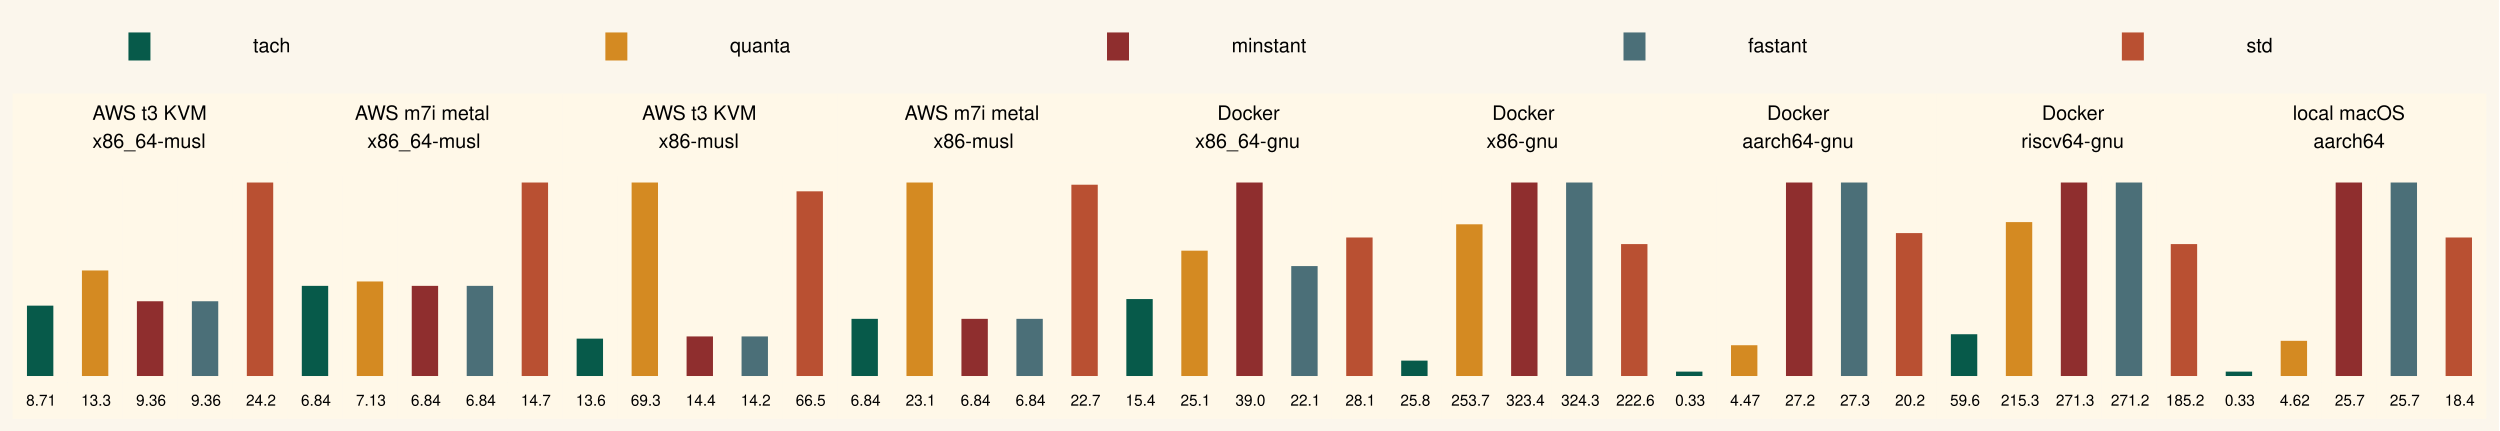
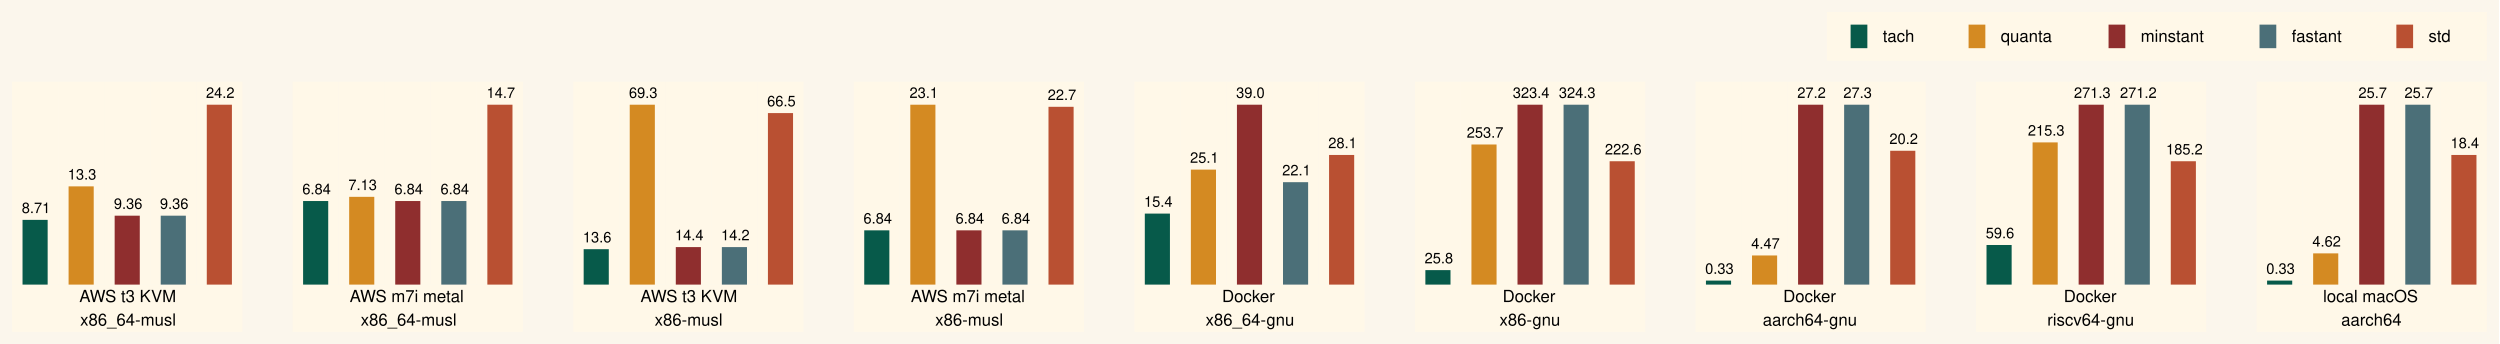
- <svg xmlns="http://www.w3.org/2000/svg" width="1137pt" height="196pt" viewBox="0.00 0.00 1137.00 196.00">
-   <g id="graph0" class="graph" transform="scale(1 1) rotate(0) translate(5.76 190.51)">
-     <polygon fill="#fbf6ec" stroke="none" points="-5.76,5.76 -5.76,-190.51 1130.76,-190.51 1130.76,5.76 -5.76,5.76" />
+ <svg xmlns="http://www.w3.org/2000/svg" width="1194pt" height="164pt" viewBox="0.00 0.00 1194.00 164.00">
+   <g id="graph0" class="graph" transform="scale(1 1) rotate(0) translate(5.76 158.51)">
+     <polygon fill="#fbf6ec" stroke="none" points="-5.76,5.76 -5.76,-158.51 1187.76,-158.51 1187.76,5.76 -5.76,5.76" />
    <g id="node1" class="node">
-       <polygon fill="#075a4a" stroke="none" points="52.66,-163 52.66,-175.75 62.66,-175.75 62.66,-163 52.66,-163" />
-       <text xml:space="preserve" text-anchor="start" x="109.32" y="-166.75" font-family="Avenir Next, Helvetica, Arial, sans-serif" font-size="9.00">tach</text>
-       <polygon fill="#d48a22" stroke="none" points="269.56,-163 269.56,-175.75 279.56,-175.75 279.56,-163 269.56,-163" />
-       <text xml:space="preserve" text-anchor="start" x="326.22" y="-166.75" font-family="Avenir Next, Helvetica, Arial, sans-serif" font-size="9.00">quanta</text>
-       <polygon fill="#8f2e2e" stroke="none" points="497.71,-163 497.71,-175.75 507.71,-175.75 507.71,-163 497.71,-163" />
-       <text xml:space="preserve" text-anchor="start" x="554.38" y="-166.75" font-family="Avenir Next, Helvetica, Arial, sans-serif" font-size="9.00">minstant</text>
-       <polygon fill="#4b6f78" stroke="none" points="732.61,-163 732.61,-175.75 742.61,-175.75 742.61,-163 732.61,-163" />
-       <text xml:space="preserve" text-anchor="start" x="789.27" y="-166.75" font-family="Avenir Next, Helvetica, Arial, sans-serif" font-size="9.00">fastant</text>
-       <polygon fill="#b95032" stroke="none" points="959.26,-163 959.26,-175.75 969.26,-175.75 969.26,-163 959.26,-163" />
-       <text xml:space="preserve" text-anchor="start" x="1015.92" y="-166.75" font-family="Avenir Next, Helvetica, Arial, sans-serif" font-size="9.00">std</text>
-       <polygon fill="#fff8e8" stroke="none" points="0,-116.5 0,-148 125,-148 125,-116.5 0,-116.5" />
-       <text xml:space="preserve" text-anchor="start" x="36.25" y="-136" font-family="Avenir Next, Helvetica, Arial, sans-serif" font-size="9.00">AWS t3 KVM</text>
-       <text xml:space="preserve" text-anchor="start" x="36.25" y="-123.25" font-family="Avenir Next, Helvetica, Arial, sans-serif" font-size="9.00">x86_64-musl</text>
-       <polygon fill="#fff8e8" stroke="none" points="0,-110.5 0,-116.5 125,-116.5 125,-110.5 0,-110.5" />
-       <polygon fill="#fff8e8" stroke="none" points="0,-16.5 0,-110.5 25,-110.5 25,-16.5 0,-16.5" />
-       <polygon fill="#075a4a" stroke="none" points="6.5,-19.5 6.5,-51.5 18.5,-51.5 18.5,-19.5 6.5,-19.5" />
-       <polygon fill="#fff8e8" stroke="none" points="25,-16.5 25,-110.5 50,-110.5 50,-16.5 25,-16.5" />
-       <polygon fill="#d48a22" stroke="none" points="31.5,-19.5 31.5,-67.5 43.5,-67.5 43.5,-19.5 31.5,-19.5" />
-       <polygon fill="#fff8e8" stroke="none" points="50,-16.5 50,-110.5 75,-110.5 75,-16.5 50,-16.5" />
-       <polygon fill="#8f2e2e" stroke="none" points="56.5,-19.5 56.5,-53.5 68.5,-53.5 68.5,-19.5 56.5,-19.5" />
-       <polygon fill="#fff8e8" stroke="none" points="75,-16.5 75,-110.5 100,-110.5 100,-16.5 75,-16.5" />
-       <polygon fill="#4b6f78" stroke="none" points="81.5,-19.5 81.5,-53.5 93.5,-53.5 93.5,-19.5 81.5,-19.5" />
-       <polygon fill="#fff8e8" stroke="none" points="100,-16.5 100,-110.5 125,-110.5 125,-16.5 100,-16.5" />
-       <polygon fill="#b95032" stroke="none" points="106.5,-19.5 106.5,-107.5 118.5,-107.5 118.5,-19.5 106.5,-19.5" />
-       <polygon fill="#fff8e8" stroke="none" points="0,0 0,-16.5 25,-16.5 25,0 0,0" />
-       <text xml:space="preserve" text-anchor="start" x="6.12" y="-6" font-family="Avenir Next, Helvetica, Arial, sans-serif" font-size="7.00">8.71</text>
-       <polygon fill="#fff8e8" stroke="none" points="25,0 25,-16.5 50,-16.5 50,0 25,0" />
-       <text xml:space="preserve" text-anchor="start" x="31.12" y="-6" font-family="Avenir Next, Helvetica, Arial, sans-serif" font-size="7.00">13.3</text>
-       <polygon fill="#fff8e8" stroke="none" points="50,0 50,-16.5 75,-16.5 75,0 50,0" />
-       <text xml:space="preserve" text-anchor="start" x="56.12" y="-6" font-family="Avenir Next, Helvetica, Arial, sans-serif" font-size="7.00">9.36</text>
-       <polygon fill="#fff8e8" stroke="none" points="75,0 75,-16.5 100,-16.5 100,0 75,0" />
-       <text xml:space="preserve" text-anchor="start" x="81.12" y="-6" font-family="Avenir Next, Helvetica, Arial, sans-serif" font-size="7.00">9.36</text>
-       <polygon fill="#fff8e8" stroke="none" points="100,0 100,-16.5 125,-16.5 125,0 100,0" />
-       <text xml:space="preserve" text-anchor="start" x="106.12" y="-6" font-family="Avenir Next, Helvetica, Arial, sans-serif" font-size="7.00">24.2</text>
-       <polygon fill="#fff8e8" stroke="none" points="125,-116.5 125,-148 250,-148 250,-116.5 125,-116.5" />
-       <text xml:space="preserve" text-anchor="start" x="155.62" y="-136" font-family="Avenir Next, Helvetica, Arial, sans-serif" font-size="9.00">AWS m7i metal</text>
-       <text xml:space="preserve" text-anchor="start" x="161.25" y="-123.25" font-family="Avenir Next, Helvetica, Arial, sans-serif" font-size="9.00">x86_64-musl</text>
-       <polygon fill="#fff8e8" stroke="none" points="125,-110.5 125,-116.5 250,-116.5 250,-110.5 125,-110.5" />
-       <polygon fill="#fff8e8" stroke="none" points="125,-16.5 125,-110.5 150,-110.5 150,-16.5 125,-16.5" />
-       <polygon fill="#075a4a" stroke="none" points="131.5,-19.5 131.5,-60.5 143.5,-60.5 143.5,-19.5 131.5,-19.5" />
-       <polygon fill="#fff8e8" stroke="none" points="150,-16.5 150,-110.5 175,-110.5 175,-16.5 150,-16.5" />
-       <polygon fill="#d48a22" stroke="none" points="156.5,-19.5 156.5,-62.5 168.5,-62.5 168.5,-19.5 156.5,-19.5" />
-       <polygon fill="#fff8e8" stroke="none" points="175,-16.5 175,-110.5 200,-110.5 200,-16.5 175,-16.5" />
-       <polygon fill="#8f2e2e" stroke="none" points="181.5,-19.5 181.5,-60.5 193.5,-60.5 193.5,-19.5 181.5,-19.5" />
-       <polygon fill="#fff8e8" stroke="none" points="200,-16.5 200,-110.5 225,-110.5 225,-16.5 200,-16.5" />
-       <polygon fill="#4b6f78" stroke="none" points="206.5,-19.5 206.5,-60.5 218.5,-60.5 218.5,-19.5 206.5,-19.5" />
-       <polygon fill="#fff8e8" stroke="none" points="225,-16.5 225,-110.5 250,-110.5 250,-16.5 225,-16.5" />
-       <polygon fill="#b95032" stroke="none" points="231.5,-19.5 231.5,-107.5 243.5,-107.5 243.5,-19.5 231.5,-19.5" />
-       <polygon fill="#fff8e8" stroke="none" points="125,0 125,-16.5 150,-16.5 150,0 125,0" />
-       <text xml:space="preserve" text-anchor="start" x="131.12" y="-6" font-family="Avenir Next, Helvetica, Arial, sans-serif" font-size="7.00">6.84</text>
-       <polygon fill="#fff8e8" stroke="none" points="150,0 150,-16.5 175,-16.5 175,0 150,0" />
-       <text xml:space="preserve" text-anchor="start" x="156.12" y="-6" font-family="Avenir Next, Helvetica, Arial, sans-serif" font-size="7.00">7.13</text>
-       <polygon fill="#fff8e8" stroke="none" points="175,0 175,-16.5 200,-16.5 200,0 175,0" />
-       <text xml:space="preserve" text-anchor="start" x="181.12" y="-6" font-family="Avenir Next, Helvetica, Arial, sans-serif" font-size="7.00">6.84</text>
-       <polygon fill="#fff8e8" stroke="none" points="200,0 200,-16.5 225,-16.5 225,0 200,0" />
-       <text xml:space="preserve" text-anchor="start" x="206.12" y="-6" font-family="Avenir Next, Helvetica, Arial, sans-serif" font-size="7.00">6.84</text>
-       <polygon fill="#fff8e8" stroke="none" points="225,0 225,-16.5 250,-16.5 250,0 225,0" />
-       <text xml:space="preserve" text-anchor="start" x="231.12" y="-6" font-family="Avenir Next, Helvetica, Arial, sans-serif" font-size="7.00">14.7</text>
-       <polygon fill="#fff8e8" stroke="none" points="250,-116.5 250,-148 375,-148 375,-116.5 250,-116.5" />
-       <text xml:space="preserve" text-anchor="start" x="286.25" y="-136" font-family="Avenir Next, Helvetica, Arial, sans-serif" font-size="9.00">AWS t3 KVM</text>
-       <text xml:space="preserve" text-anchor="start" x="293.75" y="-123.25" font-family="Avenir Next, Helvetica, Arial, sans-serif" font-size="9.00">x86-musl</text>
-       <polygon fill="#fff8e8" stroke="none" points="250,-110.5 250,-116.5 375,-116.5 375,-110.5 250,-110.5" />
-       <polygon fill="#fff8e8" stroke="none" points="250,-16.5 250,-110.5 275,-110.5 275,-16.5 250,-16.5" />
-       <polygon fill="#075a4a" stroke="none" points="256.5,-19.5 256.5,-36.5 268.5,-36.5 268.5,-19.5 256.5,-19.5" />
-       <polygon fill="#fff8e8" stroke="none" points="275,-16.5 275,-110.5 300,-110.5 300,-16.5 275,-16.5" />
-       <polygon fill="#d48a22" stroke="none" points="281.5,-19.5 281.5,-107.5 293.5,-107.5 293.5,-19.5 281.5,-19.5" />
-       <polygon fill="#fff8e8" stroke="none" points="300,-16.5 300,-110.5 325,-110.5 325,-16.5 300,-16.5" />
-       <polygon fill="#8f2e2e" stroke="none" points="306.5,-19.5 306.5,-37.5 318.5,-37.5 318.5,-19.5 306.5,-19.5" />
-       <polygon fill="#fff8e8" stroke="none" points="325,-16.5 325,-110.5 350,-110.5 350,-16.5 325,-16.5" />
-       <polygon fill="#4b6f78" stroke="none" points="331.5,-19.5 331.5,-37.5 343.5,-37.5 343.5,-19.5 331.5,-19.5" />
-       <polygon fill="#fff8e8" stroke="none" points="350,-16.5 350,-110.5 375,-110.5 375,-16.5 350,-16.5" />
-       <polygon fill="#b95032" stroke="none" points="356.5,-19.5 356.5,-103.5 368.5,-103.5 368.5,-19.5 356.5,-19.5" />
-       <polygon fill="#fff8e8" stroke="none" points="250,0 250,-16.5 275,-16.5 275,0 250,0" />
-       <text xml:space="preserve" text-anchor="start" x="256.12" y="-6" font-family="Avenir Next, Helvetica, Arial, sans-serif" font-size="7.00">13.6</text>
-       <polygon fill="#fff8e8" stroke="none" points="275,0 275,-16.5 300,-16.5 300,0 275,0" />
-       <text xml:space="preserve" text-anchor="start" x="281.12" y="-6" font-family="Avenir Next, Helvetica, Arial, sans-serif" font-size="7.00">69.3</text>
-       <polygon fill="#fff8e8" stroke="none" points="300,0 300,-16.5 325,-16.5 325,0 300,0" />
-       <text xml:space="preserve" text-anchor="start" x="306.12" y="-6" font-family="Avenir Next, Helvetica, Arial, sans-serif" font-size="7.00">14.4</text>
-       <polygon fill="#fff8e8" stroke="none" points="325,0 325,-16.5 350,-16.5 350,0 325,0" />
-       <text xml:space="preserve" text-anchor="start" x="331.12" y="-6" font-family="Avenir Next, Helvetica, Arial, sans-serif" font-size="7.00">14.2</text>
-       <polygon fill="#fff8e8" stroke="none" points="350,0 350,-16.5 375,-16.5 375,0 350,0" />
-       <text xml:space="preserve" text-anchor="start" x="356.12" y="-6" font-family="Avenir Next, Helvetica, Arial, sans-serif" font-size="7.00">66.5</text>
-       <polygon fill="#fff8e8" stroke="none" points="375,-116.5 375,-148 500,-148 500,-116.5 375,-116.5" />
-       <text xml:space="preserve" text-anchor="start" x="405.62" y="-136" font-family="Avenir Next, Helvetica, Arial, sans-serif" font-size="9.00">AWS m7i metal</text>
-       <text xml:space="preserve" text-anchor="start" x="418.75" y="-123.25" font-family="Avenir Next, Helvetica, Arial, sans-serif" font-size="9.00">x86-musl</text>
-       <polygon fill="#fff8e8" stroke="none" points="375,-110.5 375,-116.5 500,-116.5 500,-110.5 375,-110.5" />
-       <polygon fill="#fff8e8" stroke="none" points="375,-16.5 375,-110.5 400,-110.5 400,-16.5 375,-16.5" />
-       <polygon fill="#075a4a" stroke="none" points="381.5,-19.5 381.5,-45.5 393.5,-45.5 393.5,-19.5 381.5,-19.5" />
-       <polygon fill="#fff8e8" stroke="none" points="400,-16.5 400,-110.5 425,-110.5 425,-16.5 400,-16.5" />
-       <polygon fill="#d48a22" stroke="none" points="406.5,-19.5 406.5,-107.5 418.5,-107.5 418.5,-19.5 406.5,-19.5" />
-       <polygon fill="#fff8e8" stroke="none" points="425,-16.5 425,-110.5 450,-110.5 450,-16.5 425,-16.5" />
-       <polygon fill="#8f2e2e" stroke="none" points="431.5,-19.5 431.5,-45.5 443.5,-45.5 443.5,-19.5 431.5,-19.5" />
-       <polygon fill="#fff8e8" stroke="none" points="450,-16.5 450,-110.5 475,-110.5 475,-16.5 450,-16.5" />
-       <polygon fill="#4b6f78" stroke="none" points="456.5,-19.5 456.5,-45.5 468.5,-45.5 468.5,-19.5 456.5,-19.5" />
-       <polygon fill="#fff8e8" stroke="none" points="475,-16.5 475,-110.5 500,-110.5 500,-16.5 475,-16.5" />
-       <polygon fill="#b95032" stroke="none" points="481.5,-19.5 481.5,-106.5 493.5,-106.5 493.5,-19.5 481.5,-19.5" />
-       <polygon fill="#fff8e8" stroke="none" points="375,0 375,-16.5 400,-16.5 400,0 375,0" />
-       <text xml:space="preserve" text-anchor="start" x="381.12" y="-6" font-family="Avenir Next, Helvetica, Arial, sans-serif" font-size="7.00">6.84</text>
-       <polygon fill="#fff8e8" stroke="none" points="400,0 400,-16.5 425,-16.5 425,0 400,0" />
-       <text xml:space="preserve" text-anchor="start" x="406.12" y="-6" font-family="Avenir Next, Helvetica, Arial, sans-serif" font-size="7.00">23.1</text>
-       <polygon fill="#fff8e8" stroke="none" points="425,0 425,-16.5 450,-16.5 450,0 425,0" />
-       <text xml:space="preserve" text-anchor="start" x="431.12" y="-6" font-family="Avenir Next, Helvetica, Arial, sans-serif" font-size="7.00">6.84</text>
-       <polygon fill="#fff8e8" stroke="none" points="450,0 450,-16.5 475,-16.5 475,0 450,0" />
-       <text xml:space="preserve" text-anchor="start" x="456.12" y="-6" font-family="Avenir Next, Helvetica, Arial, sans-serif" font-size="7.00">6.84</text>
-       <polygon fill="#fff8e8" stroke="none" points="475,0 475,-16.5 500,-16.5 500,0 475,0" />
-       <text xml:space="preserve" text-anchor="start" x="481.12" y="-6" font-family="Avenir Next, Helvetica, Arial, sans-serif" font-size="7.00">22.7</text>
-       <polygon fill="#fff8e8" stroke="none" points="500,-116.5 500,-148 625,-148 625,-116.5 500,-116.5" />
-       <text xml:space="preserve" text-anchor="start" x="547.88" y="-136" font-family="Avenir Next, Helvetica, Arial, sans-serif" font-size="9.00">Docker</text>
-       <text xml:space="preserve" text-anchor="start" x="537.75" y="-123.25" font-family="Avenir Next, Helvetica, Arial, sans-serif" font-size="9.00">x86_64-gnu</text>
-       <polygon fill="#fff8e8" stroke="none" points="500,-110.5 500,-116.5 625,-116.5 625,-110.5 500,-110.5" />
-       <polygon fill="#fff8e8" stroke="none" points="500,-16.5 500,-110.5 525,-110.5 525,-16.5 500,-16.5" />
-       <polygon fill="#075a4a" stroke="none" points="506.5,-19.5 506.5,-54.5 518.5,-54.5 518.5,-19.5 506.5,-19.5" />
-       <polygon fill="#fff8e8" stroke="none" points="525,-16.5 525,-110.5 550,-110.5 550,-16.5 525,-16.5" />
-       <polygon fill="#d48a22" stroke="none" points="531.5,-19.5 531.5,-76.5 543.5,-76.5 543.5,-19.5 531.5,-19.5" />
-       <polygon fill="#fff8e8" stroke="none" points="550,-16.5 550,-110.5 575,-110.5 575,-16.5 550,-16.5" />
-       <polygon fill="#8f2e2e" stroke="none" points="556.5,-19.5 556.5,-107.5 568.5,-107.5 568.5,-19.5 556.5,-19.5" />
-       <polygon fill="#fff8e8" stroke="none" points="575,-16.5 575,-110.5 600,-110.5 600,-16.5 575,-16.5" />
-       <polygon fill="#4b6f78" stroke="none" points="581.5,-19.5 581.5,-69.5 593.5,-69.5 593.5,-19.5 581.5,-19.5" />
-       <polygon fill="#fff8e8" stroke="none" points="600,-16.5 600,-110.5 625,-110.5 625,-16.5 600,-16.5" />
-       <polygon fill="#b95032" stroke="none" points="606.5,-19.5 606.5,-82.5 618.5,-82.5 618.5,-19.5 606.5,-19.5" />
-       <polygon fill="#fff8e8" stroke="none" points="500,0 500,-16.5 525,-16.5 525,0 500,0" />
-       <text xml:space="preserve" text-anchor="start" x="506.12" y="-6" font-family="Avenir Next, Helvetica, Arial, sans-serif" font-size="7.00">15.4</text>
-       <polygon fill="#fff8e8" stroke="none" points="525,0 525,-16.5 550,-16.5 550,0 525,0" />
-       <text xml:space="preserve" text-anchor="start" x="531.12" y="-6" font-family="Avenir Next, Helvetica, Arial, sans-serif" font-size="7.00">25.1</text>
-       <polygon fill="#fff8e8" stroke="none" points="550,0 550,-16.5 575,-16.5 575,0 550,0" />
-       <text xml:space="preserve" text-anchor="start" x="556.12" y="-6" font-family="Avenir Next, Helvetica, Arial, sans-serif" font-size="7.00">39.0</text>
-       <polygon fill="#fff8e8" stroke="none" points="575,0 575,-16.5 600,-16.5 600,0 575,0" />
-       <text xml:space="preserve" text-anchor="start" x="581.12" y="-6" font-family="Avenir Next, Helvetica, Arial, sans-serif" font-size="7.00">22.1</text>
-       <polygon fill="#fff8e8" stroke="none" points="600,0 600,-16.5 625,-16.5 625,0 600,0" />
-       <text xml:space="preserve" text-anchor="start" x="606.12" y="-6" font-family="Avenir Next, Helvetica, Arial, sans-serif" font-size="7.00">28.1</text>
-       <polygon fill="#fff8e8" stroke="none" points="625,-116.5 625,-148 750,-148 750,-116.5 625,-116.5" />
-       <text xml:space="preserve" text-anchor="start" x="672.88" y="-136" font-family="Avenir Next, Helvetica, Arial, sans-serif" font-size="9.00">Docker</text>
-       <text xml:space="preserve" text-anchor="start" x="670.25" y="-123.25" font-family="Avenir Next, Helvetica, Arial, sans-serif" font-size="9.00">x86-gnu</text>
-       <polygon fill="#fff8e8" stroke="none" points="625,-110.5 625,-116.5 750,-116.5 750,-110.5 625,-110.5" />
-       <polygon fill="#fff8e8" stroke="none" points="625,-16.5 625,-110.5 650,-110.5 650,-16.5 625,-16.5" />
-       <polygon fill="#075a4a" stroke="none" points="631.5,-19.5 631.5,-26.5 643.5,-26.5 643.5,-19.5 631.5,-19.5" />
-       <polygon fill="#fff8e8" stroke="none" points="650,-16.5 650,-110.5 675,-110.5 675,-16.5 650,-16.5" />
-       <polygon fill="#d48a22" stroke="none" points="656.5,-19.5 656.5,-88.5 668.5,-88.5 668.5,-19.5 656.5,-19.5" />
-       <polygon fill="#fff8e8" stroke="none" points="675,-16.5 675,-110.5 700,-110.5 700,-16.5 675,-16.5" />
-       <polygon fill="#8f2e2e" stroke="none" points="681.5,-19.5 681.5,-107.5 693.5,-107.5 693.5,-19.5 681.5,-19.5" />
-       <polygon fill="#fff8e8" stroke="none" points="700,-16.5 700,-110.5 725,-110.5 725,-16.5 700,-16.5" />
-       <polygon fill="#4b6f78" stroke="none" points="706.5,-19.5 706.5,-107.5 718.5,-107.5 718.5,-19.5 706.5,-19.5" />
-       <polygon fill="#fff8e8" stroke="none" points="725,-16.5 725,-110.5 750,-110.5 750,-16.5 725,-16.5" />
-       <polygon fill="#b95032" stroke="none" points="731.5,-19.5 731.5,-79.5 743.5,-79.5 743.5,-19.5 731.5,-19.5" />
-       <polygon fill="#fff8e8" stroke="none" points="625,0 625,-16.5 650,-16.5 650,0 625,0" />
-       <text xml:space="preserve" text-anchor="start" x="631.12" y="-6" font-family="Avenir Next, Helvetica, Arial, sans-serif" font-size="7.00">25.8</text>
-       <polygon fill="#fff8e8" stroke="none" points="650,0 650,-16.5 675,-16.5 675,0 650,0" />
-       <text xml:space="preserve" text-anchor="start" x="654.25" y="-6" font-family="Avenir Next, Helvetica, Arial, sans-serif" font-size="7.00">253.7</text>
-       <polygon fill="#fff8e8" stroke="none" points="675,0 675,-16.5 700,-16.5 700,0 675,0" />
-       <text xml:space="preserve" text-anchor="start" x="679.25" y="-6" font-family="Avenir Next, Helvetica, Arial, sans-serif" font-size="7.00">323.4</text>
-       <polygon fill="#fff8e8" stroke="none" points="700,0 700,-16.5 725,-16.5 725,0 700,0" />
-       <text xml:space="preserve" text-anchor="start" x="704.25" y="-6" font-family="Avenir Next, Helvetica, Arial, sans-serif" font-size="7.00">324.3</text>
-       <polygon fill="#fff8e8" stroke="none" points="725,0 725,-16.5 750,-16.5 750,0 725,0" />
-       <text xml:space="preserve" text-anchor="start" x="729.25" y="-6" font-family="Avenir Next, Helvetica, Arial, sans-serif" font-size="7.00">222.6</text>
-       <polygon fill="#fff8e8" stroke="none" points="750,-116.5 750,-148 875,-148 875,-116.5 750,-116.5" />
-       <text xml:space="preserve" text-anchor="start" x="797.88" y="-136" font-family="Avenir Next, Helvetica, Arial, sans-serif" font-size="9.00">Docker</text>
-       <text xml:space="preserve" text-anchor="start" x="786.62" y="-123.25" font-family="Avenir Next, Helvetica, Arial, sans-serif" font-size="9.00">aarch64-gnu</text>
-       <polygon fill="#fff8e8" stroke="none" points="750,-110.5 750,-116.5 875,-116.5 875,-110.5 750,-110.5" />
-       <polygon fill="#fff8e8" stroke="none" points="750,-16.5 750,-110.5 775,-110.5 775,-16.5 750,-16.5" />
-       <polygon fill="#075a4a" stroke="none" points="756.5,-19.5 756.5,-21.5 768.5,-21.5 768.5,-19.5 756.5,-19.5" />
-       <polygon fill="#fff8e8" stroke="none" points="775,-16.5 775,-110.5 800,-110.5 800,-16.5 775,-16.5" />
-       <polygon fill="#d48a22" stroke="none" points="781.5,-19.5 781.5,-33.5 793.5,-33.5 793.5,-19.5 781.5,-19.5" />
-       <polygon fill="#fff8e8" stroke="none" points="800,-16.5 800,-110.5 825,-110.5 825,-16.5 800,-16.5" />
-       <polygon fill="#8f2e2e" stroke="none" points="806.5,-19.5 806.5,-107.5 818.5,-107.5 818.5,-19.5 806.5,-19.5" />
-       <polygon fill="#fff8e8" stroke="none" points="825,-16.5 825,-110.5 850,-110.5 850,-16.5 825,-16.5" />
-       <polygon fill="#4b6f78" stroke="none" points="831.5,-19.5 831.5,-107.5 843.5,-107.5 843.5,-19.5 831.5,-19.5" />
-       <polygon fill="#fff8e8" stroke="none" points="850,-16.5 850,-110.5 875,-110.5 875,-16.5 850,-16.5" />
-       <polygon fill="#b95032" stroke="none" points="856.5,-19.5 856.5,-84.5 868.5,-84.5 868.5,-19.5 856.5,-19.5" />
-       <polygon fill="#fff8e8" stroke="none" points="750,0 750,-16.5 775,-16.5 775,0 750,0" />
-       <text xml:space="preserve" text-anchor="start" x="756.12" y="-6" font-family="Avenir Next, Helvetica, Arial, sans-serif" font-size="7.00">0.33</text>
-       <polygon fill="#fff8e8" stroke="none" points="775,0 775,-16.5 800,-16.5 800,0 775,0" />
-       <text xml:space="preserve" text-anchor="start" x="781.12" y="-6" font-family="Avenir Next, Helvetica, Arial, sans-serif" font-size="7.00">4.47</text>
-       <polygon fill="#fff8e8" stroke="none" points="800,0 800,-16.5 825,-16.5 825,0 800,0" />
-       <text xml:space="preserve" text-anchor="start" x="806.12" y="-6" font-family="Avenir Next, Helvetica, Arial, sans-serif" font-size="7.00">27.2</text>
-       <polygon fill="#fff8e8" stroke="none" points="825,0 825,-16.5 850,-16.5 850,0 825,0" />
-       <text xml:space="preserve" text-anchor="start" x="831.12" y="-6" font-family="Avenir Next, Helvetica, Arial, sans-serif" font-size="7.00">27.3</text>
-       <polygon fill="#fff8e8" stroke="none" points="850,0 850,-16.5 875,-16.5 875,0 850,0" />
-       <text xml:space="preserve" text-anchor="start" x="856.12" y="-6" font-family="Avenir Next, Helvetica, Arial, sans-serif" font-size="7.00">20.2</text>
-       <polygon fill="#fff8e8" stroke="none" points="875,-116.5 875,-148 1000,-148 1000,-116.5 875,-116.5" />
-       <text xml:space="preserve" text-anchor="start" x="922.88" y="-136" font-family="Avenir Next, Helvetica, Arial, sans-serif" font-size="9.00">Docker</text>
-       <text xml:space="preserve" text-anchor="start" x="913.5" y="-123.25" font-family="Avenir Next, Helvetica, Arial, sans-serif" font-size="9.00">riscv64-gnu</text>
-       <polygon fill="#fff8e8" stroke="none" points="875,-110.5 875,-116.5 1000,-116.5 1000,-110.5 875,-110.5" />
-       <polygon fill="#fff8e8" stroke="none" points="875,-16.5 875,-110.5 900,-110.5 900,-16.5 875,-16.5" />
-       <polygon fill="#075a4a" stroke="none" points="881.5,-19.5 881.5,-38.5 893.5,-38.5 893.5,-19.5 881.5,-19.5" />
-       <polygon fill="#fff8e8" stroke="none" points="900,-16.5 900,-110.5 925,-110.5 925,-16.5 900,-16.5" />
-       <polygon fill="#d48a22" stroke="none" points="906.5,-19.5 906.5,-89.5 918.5,-89.5 918.5,-19.5 906.5,-19.5" />
-       <polygon fill="#fff8e8" stroke="none" points="925,-16.5 925,-110.5 950,-110.5 950,-16.5 925,-16.5" />
-       <polygon fill="#8f2e2e" stroke="none" points="931.5,-19.5 931.5,-107.5 943.5,-107.5 943.5,-19.5 931.5,-19.5" />
-       <polygon fill="#fff8e8" stroke="none" points="950,-16.5 950,-110.5 975,-110.5 975,-16.5 950,-16.5" />
-       <polygon fill="#4b6f78" stroke="none" points="956.5,-19.5 956.5,-107.5 968.5,-107.5 968.5,-19.5 956.5,-19.5" />
-       <polygon fill="#fff8e8" stroke="none" points="975,-16.5 975,-110.5 1000,-110.5 1000,-16.5 975,-16.5" />
-       <polygon fill="#b95032" stroke="none" points="981.5,-19.5 981.5,-79.5 993.5,-79.5 993.5,-19.5 981.5,-19.5" />
-       <polygon fill="#fff8e8" stroke="none" points="875,0 875,-16.5 900,-16.5 900,0 875,0" />
-       <text xml:space="preserve" text-anchor="start" x="881.12" y="-6" font-family="Avenir Next, Helvetica, Arial, sans-serif" font-size="7.00">59.6</text>
-       <polygon fill="#fff8e8" stroke="none" points="900,0 900,-16.5 925,-16.5 925,0 900,0" />
-       <text xml:space="preserve" text-anchor="start" x="904.25" y="-6" font-family="Avenir Next, Helvetica, Arial, sans-serif" font-size="7.00">215.3</text>
-       <polygon fill="#fff8e8" stroke="none" points="925,0 925,-16.5 950,-16.5 950,0 925,0" />
-       <text xml:space="preserve" text-anchor="start" x="929.25" y="-6" font-family="Avenir Next, Helvetica, Arial, sans-serif" font-size="7.00">271.3</text>
-       <polygon fill="#fff8e8" stroke="none" points="950,0 950,-16.5 975,-16.5 975,0 950,0" />
-       <text xml:space="preserve" text-anchor="start" x="954.25" y="-6" font-family="Avenir Next, Helvetica, Arial, sans-serif" font-size="7.00">271.2</text>
-       <polygon fill="#fff8e8" stroke="none" points="975,0 975,-16.5 1000,-16.5 1000,0 975,0" />
-       <text xml:space="preserve" text-anchor="start" x="979.25" y="-6" font-family="Avenir Next, Helvetica, Arial, sans-serif" font-size="7.00">185.2</text>
-       <polygon fill="#fff8e8" stroke="none" points="1000,-116.5 1000,-148 1125,-148 1125,-116.5 1000,-116.5" />
-       <text xml:space="preserve" text-anchor="start" x="1037" y="-136" font-family="Avenir Next, Helvetica, Arial, sans-serif" font-size="9.00">local macOS</text>
-       <text xml:space="preserve" text-anchor="start" x="1046.38" y="-123.25" font-family="Avenir Next, Helvetica, Arial, sans-serif" font-size="9.00">aarch64</text>
-       <polygon fill="#fff8e8" stroke="none" points="1000,-110.5 1000,-116.5 1125,-116.5 1125,-110.5 1000,-110.5" />
-       <polygon fill="#fff8e8" stroke="none" points="1000,-16.5 1000,-110.5 1025,-110.5 1025,-16.5 1000,-16.5" />
-       <polygon fill="#075a4a" stroke="none" points="1006.5,-19.5 1006.5,-21.5 1018.5,-21.5 1018.5,-19.5 1006.5,-19.5" />
-       <polygon fill="#fff8e8" stroke="none" points="1025,-16.5 1025,-110.5 1050,-110.5 1050,-16.5 1025,-16.5" />
-       <polygon fill="#d48a22" stroke="none" points="1031.5,-19.5 1031.5,-35.5 1043.5,-35.5 1043.5,-19.5 1031.5,-19.5" />
-       <polygon fill="#fff8e8" stroke="none" points="1050,-16.5 1050,-110.5 1075,-110.5 1075,-16.5 1050,-16.5" />
-       <polygon fill="#8f2e2e" stroke="none" points="1056.5,-19.5 1056.5,-107.5 1068.5,-107.5 1068.5,-19.5 1056.5,-19.5" />
-       <polygon fill="#fff8e8" stroke="none" points="1075,-16.5 1075,-110.5 1100,-110.5 1100,-16.5 1075,-16.5" />
-       <polygon fill="#4b6f78" stroke="none" points="1081.5,-19.5 1081.5,-107.5 1093.5,-107.5 1093.5,-19.5 1081.5,-19.5" />
-       <polygon fill="#fff8e8" stroke="none" points="1100,-16.5 1100,-110.5 1125,-110.5 1125,-16.5 1100,-16.5" />
-       <polygon fill="#b95032" stroke="none" points="1106.5,-19.5 1106.5,-82.5 1118.5,-82.5 1118.5,-19.5 1106.5,-19.5" />
-       <polygon fill="#fff8e8" stroke="none" points="1000,0 1000,-16.5 1025,-16.5 1025,0 1000,0" />
-       <text xml:space="preserve" text-anchor="start" x="1006.12" y="-6" font-family="Avenir Next, Helvetica, Arial, sans-serif" font-size="7.00">0.33</text>
-       <polygon fill="#fff8e8" stroke="none" points="1025,0 1025,-16.5 1050,-16.5 1050,0 1025,0" />
-       <text xml:space="preserve" text-anchor="start" x="1031.12" y="-6" font-family="Avenir Next, Helvetica, Arial, sans-serif" font-size="7.00">4.62</text>
-       <polygon fill="#fff8e8" stroke="none" points="1050,0 1050,-16.5 1075,-16.5 1075,0 1050,0" />
-       <text xml:space="preserve" text-anchor="start" x="1056.12" y="-6" font-family="Avenir Next, Helvetica, Arial, sans-serif" font-size="7.00">25.7</text>
-       <polygon fill="#fff8e8" stroke="none" points="1075,0 1075,-16.5 1100,-16.5 1100,0 1075,0" />
-       <text xml:space="preserve" text-anchor="start" x="1081.12" y="-6" font-family="Avenir Next, Helvetica, Arial, sans-serif" font-size="7.00">25.7</text>
-       <polygon fill="#fff8e8" stroke="none" points="1100,0 1100,-16.5 1125,-16.5 1125,0 1100,0" />
-       <text xml:space="preserve" text-anchor="start" x="1106.12" y="-6" font-family="Avenir Next, Helvetica, Arial, sans-serif" font-size="7.00">18.4</text>
+       <polygon fill="#fff8e8" stroke="none" points="866.75,-129.5 866.75,-152.75 1182,-152.75 1182,-129.5 866.75,-129.5" />
+       <polygon fill="#075a4a" stroke="none" points="878.09,-135.5 878.09,-146.75 886.09,-146.75 886.09,-135.5 878.09,-135.5" />
+       <text xml:space="preserve" text-anchor="start" x="893.42" y="-138.5" font-family="Avenir Next, Helvetica, Arial, sans-serif" font-size="8.00">tach</text>
+       <polygon fill="#d48a22" stroke="none" points="934.44,-135.5 934.44,-146.75 942.44,-146.75 942.44,-135.5 934.44,-135.5" />
+       <text xml:space="preserve" text-anchor="start" x="949.78" y="-138.5" font-family="Avenir Next, Helvetica, Arial, sans-serif" font-size="8.00">quanta</text>
+       <polygon fill="#8f2e2e" stroke="none" points="1001.29,-135.5 1001.29,-146.75 1009.29,-146.75 1009.29,-135.5 1001.29,-135.5" />
+       <text xml:space="preserve" text-anchor="start" x="1016.62" y="-138.5" font-family="Avenir Next, Helvetica, Arial, sans-serif" font-size="8.00">minstant</text>
+       <polygon fill="#4b6f78" stroke="none" points="1073.39,-135.5 1073.39,-146.75 1081.39,-146.75 1081.39,-135.5 1073.39,-135.5" />
+       <text xml:space="preserve" text-anchor="start" x="1088.73" y="-138.5" font-family="Avenir Next, Helvetica, Arial, sans-serif" font-size="8.00">fastant</text>
+       <polygon fill="#b95032" stroke="none" points="1138.74,-135.5 1138.74,-146.75 1146.74,-146.75 1146.74,-135.5 1138.74,-135.5" />
+       <text xml:space="preserve" text-anchor="start" x="1154.08" y="-138.5" font-family="Avenir Next, Helvetica, Arial, sans-serif" font-size="8.00">std</text>
+       <polygon fill="#fff8e8" stroke="none" points="0,-22.5 0,-119.5 22,-119.5 22,-22.5 0,-22.5" />
+       <text xml:space="preserve" text-anchor="start" x="4.62" y="-56.75" font-family="Avenir Next, Helvetica, Arial, sans-serif" font-size="7.00">8.71</text>
+       <polygon fill="#075a4a" stroke="none" points="5,-22.5 5,-53.5 17,-53.5 17,-22.5 5,-22.5" />
+       <polygon fill="#fff8e8" stroke="none" points="22,-22.5 22,-119.5 44,-119.5 44,-22.5 22,-22.5" />
+       <text xml:space="preserve" text-anchor="start" x="26.62" y="-72.75" font-family="Avenir Next, Helvetica, Arial, sans-serif" font-size="7.00">13.3</text>
+       <polygon fill="#d48a22" stroke="none" points="27,-22.5 27,-69.5 39,-69.5 39,-22.5 27,-22.5" />
+       <polygon fill="#fff8e8" stroke="none" points="44,-22.5 44,-119.5 66,-119.5 66,-22.5 44,-22.5" />
+       <text xml:space="preserve" text-anchor="start" x="48.62" y="-58.75" font-family="Avenir Next, Helvetica, Arial, sans-serif" font-size="7.00">9.36</text>
+       <polygon fill="#8f2e2e" stroke="none" points="49,-22.5 49,-55.5 61,-55.5 61,-22.5 49,-22.5" />
+       <polygon fill="#fff8e8" stroke="none" points="66,-22.5 66,-119.5 88,-119.5 88,-22.5 66,-22.5" />
+       <text xml:space="preserve" text-anchor="start" x="70.62" y="-58.75" font-family="Avenir Next, Helvetica, Arial, sans-serif" font-size="7.00">9.36</text>
+       <polygon fill="#4b6f78" stroke="none" points="71,-22.5 71,-55.5 83,-55.5 83,-22.5 71,-22.5" />
+       <polygon fill="#fff8e8" stroke="none" points="88,-22.5 88,-119.5 110,-119.5 110,-22.5 88,-22.5" />
+       <text xml:space="preserve" text-anchor="start" x="92.62" y="-111.75" font-family="Avenir Next, Helvetica, Arial, sans-serif" font-size="7.00">24.2</text>
+       <polygon fill="#b95032" stroke="none" points="93,-22.5 93,-108.5 105,-108.5 105,-22.5 93,-22.5" />
+       <polygon fill="#fff8e8" stroke="none" points="0,0 0,-22.5 110,-22.5 110,0 0,0" />
+       <text xml:space="preserve" text-anchor="start" x="32.12" y="-14.25" font-family="Avenir Next, Helvetica, Arial, sans-serif" font-size="8.00">AWS t3 KVM</text>
+       <text xml:space="preserve" text-anchor="start" x="32.5" y="-3" font-family="Avenir Next, Helvetica, Arial, sans-serif" font-size="8.00">x86_64-musl</text>
+       <polygon fill="#fff8e8" stroke="none" points="134,-22.5 134,-119.5 156,-119.5 156,-22.5 134,-22.5" />
+       <text xml:space="preserve" text-anchor="start" x="138.62" y="-65.75" font-family="Avenir Next, Helvetica, Arial, sans-serif" font-size="7.00">6.84</text>
+       <polygon fill="#075a4a" stroke="none" points="139,-22.5 139,-62.5 151,-62.5 151,-22.5 139,-22.5" />
+       <polygon fill="#fff8e8" stroke="none" points="156,-22.5 156,-119.5 178,-119.5 178,-22.5 156,-22.5" />
+       <text xml:space="preserve" text-anchor="start" x="160.62" y="-67.75" font-family="Avenir Next, Helvetica, Arial, sans-serif" font-size="7.00">7.13</text>
+       <polygon fill="#d48a22" stroke="none" points="161,-22.5 161,-64.5 173,-64.5 173,-22.5 161,-22.5" />
+       <polygon fill="#fff8e8" stroke="none" points="178,-22.5 178,-119.5 200,-119.5 200,-22.5 178,-22.5" />
+       <text xml:space="preserve" text-anchor="start" x="182.62" y="-65.75" font-family="Avenir Next, Helvetica, Arial, sans-serif" font-size="7.00">6.84</text>
+       <polygon fill="#8f2e2e" stroke="none" points="183,-22.5 183,-62.5 195,-62.5 195,-22.5 183,-22.5" />
+       <polygon fill="#fff8e8" stroke="none" points="200,-22.5 200,-119.5 222,-119.5 222,-22.5 200,-22.5" />
+       <text xml:space="preserve" text-anchor="start" x="204.62" y="-65.75" font-family="Avenir Next, Helvetica, Arial, sans-serif" font-size="7.00">6.84</text>
+       <polygon fill="#4b6f78" stroke="none" points="205,-22.5 205,-62.5 217,-62.5 217,-22.5 205,-22.5" />
+       <polygon fill="#fff8e8" stroke="none" points="222,-22.5 222,-119.5 244,-119.5 244,-22.5 222,-22.5" />
+       <text xml:space="preserve" text-anchor="start" x="226.62" y="-111.75" font-family="Avenir Next, Helvetica, Arial, sans-serif" font-size="7.00">14.7</text>
+       <polygon fill="#b95032" stroke="none" points="227,-22.5 227,-108.5 239,-108.5 239,-22.5 227,-22.5" />
+       <polygon fill="#fff8e8" stroke="none" points="134,0 134,-22.5 244,-22.5 244,0 134,0" />
+       <text xml:space="preserve" text-anchor="start" x="161.25" y="-14.25" font-family="Avenir Next, Helvetica, Arial, sans-serif" font-size="8.00">AWS m7i metal</text>
+       <text xml:space="preserve" text-anchor="start" x="166.5" y="-3" font-family="Avenir Next, Helvetica, Arial, sans-serif" font-size="8.00">x86_64-musl</text>
+       <polygon fill="#fff8e8" stroke="none" points="268,-22.5 268,-119.5 290,-119.5 290,-22.5 268,-22.5" />
+       <text xml:space="preserve" text-anchor="start" x="272.62" y="-42.75" font-family="Avenir Next, Helvetica, Arial, sans-serif" font-size="7.00">13.6</text>
+       <polygon fill="#075a4a" stroke="none" points="273,-22.5 273,-39.5 285,-39.5 285,-22.5 273,-22.5" />
+       <polygon fill="#fff8e8" stroke="none" points="290,-22.5 290,-119.5 312,-119.5 312,-22.5 290,-22.5" />
+       <text xml:space="preserve" text-anchor="start" x="294.62" y="-111.75" font-family="Avenir Next, Helvetica, Arial, sans-serif" font-size="7.00">69.3</text>
+       <polygon fill="#d48a22" stroke="none" points="295,-22.5 295,-108.5 307,-108.5 307,-22.5 295,-22.5" />
+       <polygon fill="#fff8e8" stroke="none" points="312,-22.5 312,-119.5 334,-119.5 334,-22.5 312,-22.5" />
+       <text xml:space="preserve" text-anchor="start" x="316.62" y="-43.75" font-family="Avenir Next, Helvetica, Arial, sans-serif" font-size="7.00">14.4</text>
+       <polygon fill="#8f2e2e" stroke="none" points="317,-22.5 317,-40.5 329,-40.5 329,-22.5 317,-22.5" />
+       <polygon fill="#fff8e8" stroke="none" points="334,-22.5 334,-119.5 356,-119.5 356,-22.5 334,-22.5" />
+       <text xml:space="preserve" text-anchor="start" x="338.62" y="-43.75" font-family="Avenir Next, Helvetica, Arial, sans-serif" font-size="7.00">14.2</text>
+       <polygon fill="#4b6f78" stroke="none" points="339,-22.5 339,-40.5 351,-40.5 351,-22.5 339,-22.5" />
+       <polygon fill="#fff8e8" stroke="none" points="356,-22.5 356,-119.5 378,-119.5 378,-22.5 356,-22.5" />
+       <text xml:space="preserve" text-anchor="start" x="360.62" y="-107.75" font-family="Avenir Next, Helvetica, Arial, sans-serif" font-size="7.00">66.5</text>
+       <polygon fill="#b95032" stroke="none" points="361,-22.5 361,-104.5 373,-104.5 373,-22.5 361,-22.5" />
+       <polygon fill="#fff8e8" stroke="none" points="268,0 268,-22.5 378,-22.5 378,0 268,0" />
+       <text xml:space="preserve" text-anchor="start" x="300.12" y="-14.25" font-family="Avenir Next, Helvetica, Arial, sans-serif" font-size="8.00">AWS t3 KVM</text>
+       <text xml:space="preserve" text-anchor="start" x="306.88" y="-3" font-family="Avenir Next, Helvetica, Arial, sans-serif" font-size="8.00">x86-musl</text>
+       <polygon fill="#fff8e8" stroke="none" points="402,-22.5 402,-119.5 424,-119.5 424,-22.5 402,-22.5" />
+       <text xml:space="preserve" text-anchor="start" x="406.62" y="-51.75" font-family="Avenir Next, Helvetica, Arial, sans-serif" font-size="7.00">6.84</text>
+       <polygon fill="#075a4a" stroke="none" points="407,-22.5 407,-48.5 419,-48.5 419,-22.5 407,-22.5" />
+       <polygon fill="#fff8e8" stroke="none" points="424,-22.5 424,-119.5 446,-119.5 446,-22.5 424,-22.5" />
+       <text xml:space="preserve" text-anchor="start" x="428.62" y="-111.75" font-family="Avenir Next, Helvetica, Arial, sans-serif" font-size="7.00">23.1</text>
+       <polygon fill="#d48a22" stroke="none" points="429,-22.5 429,-108.5 441,-108.5 441,-22.5 429,-22.5" />
+       <polygon fill="#fff8e8" stroke="none" points="446,-22.5 446,-119.5 468,-119.5 468,-22.5 446,-22.5" />
+       <text xml:space="preserve" text-anchor="start" x="450.62" y="-51.75" font-family="Avenir Next, Helvetica, Arial, sans-serif" font-size="7.00">6.84</text>
+       <polygon fill="#8f2e2e" stroke="none" points="451,-22.5 451,-48.5 463,-48.5 463,-22.5 451,-22.5" />
+       <polygon fill="#fff8e8" stroke="none" points="468,-22.5 468,-119.5 490,-119.5 490,-22.5 468,-22.5" />
+       <text xml:space="preserve" text-anchor="start" x="472.62" y="-51.75" font-family="Avenir Next, Helvetica, Arial, sans-serif" font-size="7.00">6.84</text>
+       <polygon fill="#4b6f78" stroke="none" points="473,-22.5 473,-48.5 485,-48.5 485,-22.5 473,-22.5" />
+       <polygon fill="#fff8e8" stroke="none" points="490,-22.5 490,-119.5 512,-119.5 512,-22.5 490,-22.5" />
+       <text xml:space="preserve" text-anchor="start" x="494.62" y="-110.75" font-family="Avenir Next, Helvetica, Arial, sans-serif" font-size="7.00">22.7</text>
+       <polygon fill="#b95032" stroke="none" points="495,-22.5 495,-107.5 507,-107.5 507,-22.5 495,-22.5" />
+       <polygon fill="#fff8e8" stroke="none" points="402,0 402,-22.5 512,-22.5 512,0 402,0" />
+       <text xml:space="preserve" text-anchor="start" x="429.25" y="-14.25" font-family="Avenir Next, Helvetica, Arial, sans-serif" font-size="8.00">AWS m7i metal</text>
+       <text xml:space="preserve" text-anchor="start" x="440.88" y="-3" font-family="Avenir Next, Helvetica, Arial, sans-serif" font-size="8.00">x86-musl</text>
+       <polygon fill="#fff8e8" stroke="none" points="536,-22.5 536,-119.5 558,-119.5 558,-22.5 536,-22.5" />
+       <text xml:space="preserve" text-anchor="start" x="540.62" y="-59.75" font-family="Avenir Next, Helvetica, Arial, sans-serif" font-size="7.00">15.4</text>
+       <polygon fill="#075a4a" stroke="none" points="541,-22.5 541,-56.5 553,-56.5 553,-22.5 541,-22.5" />
+       <polygon fill="#fff8e8" stroke="none" points="558,-22.5 558,-119.5 580,-119.5 580,-22.5 558,-22.5" />
+       <text xml:space="preserve" text-anchor="start" x="562.62" y="-80.75" font-family="Avenir Next, Helvetica, Arial, sans-serif" font-size="7.00">25.1</text>
+       <polygon fill="#d48a22" stroke="none" points="563,-22.5 563,-77.5 575,-77.5 575,-22.5 563,-22.5" />
+       <polygon fill="#fff8e8" stroke="none" points="580,-22.5 580,-119.5 602,-119.5 602,-22.5 580,-22.5" />
+       <text xml:space="preserve" text-anchor="start" x="584.62" y="-111.75" font-family="Avenir Next, Helvetica, Arial, sans-serif" font-size="7.00">39.0</text>
+       <polygon fill="#8f2e2e" stroke="none" points="585,-22.5 585,-108.5 597,-108.5 597,-22.5 585,-22.5" />
+       <polygon fill="#fff8e8" stroke="none" points="602,-22.5 602,-119.5 624,-119.5 624,-22.5 602,-22.5" />
+       <text xml:space="preserve" text-anchor="start" x="606.62" y="-74.75" font-family="Avenir Next, Helvetica, Arial, sans-serif" font-size="7.00">22.1</text>
+       <polygon fill="#4b6f78" stroke="none" points="607,-22.5 607,-71.5 619,-71.5 619,-22.5 607,-22.5" />
+       <polygon fill="#fff8e8" stroke="none" points="624,-22.5 624,-119.5 646,-119.5 646,-22.5 624,-22.5" />
+       <text xml:space="preserve" text-anchor="start" x="628.62" y="-87.75" font-family="Avenir Next, Helvetica, Arial, sans-serif" font-size="7.00">28.1</text>
+       <polygon fill="#b95032" stroke="none" points="629,-22.5 629,-84.5 641,-84.5 641,-22.5 629,-22.5" />
+       <polygon fill="#fff8e8" stroke="none" points="536,0 536,-22.5 646,-22.5 646,0 536,0" />
+       <text xml:space="preserve" text-anchor="start" x="577.88" y="-14.25" font-family="Avenir Next, Helvetica, Arial, sans-serif" font-size="8.00">Docker</text>
+       <text xml:space="preserve" text-anchor="start" x="570" y="-3" font-family="Avenir Next, Helvetica, Arial, sans-serif" font-size="8.00">x86_64-gnu</text>
+       <polygon fill="#fff8e8" stroke="none" points="670,-22.5 670,-119.5 692,-119.5 692,-22.5 670,-22.5" />
+       <text xml:space="preserve" text-anchor="start" x="674.62" y="-32.75" font-family="Avenir Next, Helvetica, Arial, sans-serif" font-size="7.00">25.8</text>
+       <polygon fill="#075a4a" stroke="none" points="675,-22.5 675,-29.5 687,-29.5 687,-22.5 675,-22.5" />
+       <polygon fill="#fff8e8" stroke="none" points="692,-22.5 692,-119.5 714,-119.5 714,-22.5 692,-22.5" />
+       <text xml:space="preserve" text-anchor="start" x="694.75" y="-92.75" font-family="Avenir Next, Helvetica, Arial, sans-serif" font-size="7.00">253.7</text>
+       <polygon fill="#d48a22" stroke="none" points="697,-22.5 697,-89.5 709,-89.5 709,-22.5 697,-22.5" />
+       <polygon fill="#fff8e8" stroke="none" points="714,-22.5 714,-119.5 736,-119.5 736,-22.5 714,-22.5" />
+       <text xml:space="preserve" text-anchor="start" x="716.75" y="-111.75" font-family="Avenir Next, Helvetica, Arial, sans-serif" font-size="7.00">323.4</text>
+       <polygon fill="#8f2e2e" stroke="none" points="719,-22.5 719,-108.5 731,-108.5 731,-22.5 719,-22.5" />
+       <polygon fill="#fff8e8" stroke="none" points="736,-22.5 736,-119.5 758,-119.5 758,-22.5 736,-22.5" />
+       <text xml:space="preserve" text-anchor="start" x="738.75" y="-111.75" font-family="Avenir Next, Helvetica, Arial, sans-serif" font-size="7.00">324.3</text>
+       <polygon fill="#4b6f78" stroke="none" points="741,-22.5 741,-108.5 753,-108.5 753,-22.5 741,-22.5" />
+       <polygon fill="#fff8e8" stroke="none" points="758,-22.5 758,-119.5 780,-119.5 780,-22.5 758,-22.5" />
+       <text xml:space="preserve" text-anchor="start" x="760.75" y="-84.75" font-family="Avenir Next, Helvetica, Arial, sans-serif" font-size="7.00">222.6</text>
+       <polygon fill="#b95032" stroke="none" points="763,-22.5 763,-81.5 775,-81.5 775,-22.5 763,-22.5" />
+       <polygon fill="#fff8e8" stroke="none" points="670,0 670,-22.5 780,-22.5 780,0 670,0" />
+       <text xml:space="preserve" text-anchor="start" x="711.88" y="-14.25" font-family="Avenir Next, Helvetica, Arial, sans-serif" font-size="8.00">Docker</text>
+       <text xml:space="preserve" text-anchor="start" x="710.38" y="-3" font-family="Avenir Next, Helvetica, Arial, sans-serif" font-size="8.00">x86-gnu</text>
+       <polygon fill="#fff8e8" stroke="none" points="804,-22.5 804,-119.5 826,-119.5 826,-22.5 804,-22.5" />
+       <text xml:space="preserve" text-anchor="start" x="808.62" y="-27.75" font-family="Avenir Next, Helvetica, Arial, sans-serif" font-size="7.00">0.33</text>
+       <polygon fill="#075a4a" stroke="none" points="809,-22.5 809,-24.5 821,-24.5 821,-22.5 809,-22.5" />
+       <polygon fill="#fff8e8" stroke="none" points="826,-22.5 826,-119.5 848,-119.5 848,-22.5 826,-22.5" />
+       <text xml:space="preserve" text-anchor="start" x="830.62" y="-39.75" font-family="Avenir Next, Helvetica, Arial, sans-serif" font-size="7.00">4.47</text>
+       <polygon fill="#d48a22" stroke="none" points="831,-22.5 831,-36.5 843,-36.5 843,-22.5 831,-22.5" />
+       <polygon fill="#fff8e8" stroke="none" points="848,-22.5 848,-119.5 870,-119.5 870,-22.5 848,-22.5" />
+       <text xml:space="preserve" text-anchor="start" x="852.62" y="-111.75" font-family="Avenir Next, Helvetica, Arial, sans-serif" font-size="7.00">27.2</text>
+       <polygon fill="#8f2e2e" stroke="none" points="853,-22.5 853,-108.5 865,-108.5 865,-22.5 853,-22.5" />
+       <polygon fill="#fff8e8" stroke="none" points="870,-22.5 870,-119.5 892,-119.5 892,-22.5 870,-22.5" />
+       <text xml:space="preserve" text-anchor="start" x="874.62" y="-111.75" font-family="Avenir Next, Helvetica, Arial, sans-serif" font-size="7.00">27.3</text>
+       <polygon fill="#4b6f78" stroke="none" points="875,-22.5 875,-108.5 887,-108.5 887,-22.5 875,-22.5" />
+       <polygon fill="#fff8e8" stroke="none" points="892,-22.5 892,-119.5 914,-119.5 914,-22.5 892,-22.5" />
+       <text xml:space="preserve" text-anchor="start" x="896.62" y="-89.75" font-family="Avenir Next, Helvetica, Arial, sans-serif" font-size="7.00">20.2</text>
+       <polygon fill="#b95032" stroke="none" points="897,-22.5 897,-86.5 909,-86.5 909,-22.5 897,-22.5" />
+       <polygon fill="#fff8e8" stroke="none" points="804,0 804,-22.5 914,-22.5 914,0 804,0" />
+       <text xml:space="preserve" text-anchor="start" x="845.88" y="-14.25" font-family="Avenir Next, Helvetica, Arial, sans-serif" font-size="8.00">Docker</text>
+       <text xml:space="preserve" text-anchor="start" x="836.12" y="-3" font-family="Avenir Next, Helvetica, Arial, sans-serif" font-size="8.00">aarch64-gnu</text>
+       <polygon fill="#fff8e8" stroke="none" points="938,-22.5 938,-119.5 960,-119.5 960,-22.5 938,-22.5" />
+       <text xml:space="preserve" text-anchor="start" x="942.62" y="-44.75" font-family="Avenir Next, Helvetica, Arial, sans-serif" font-size="7.00">59.6</text>
+       <polygon fill="#075a4a" stroke="none" points="943,-22.5 943,-41.5 955,-41.5 955,-22.5 943,-22.5" />
+       <polygon fill="#fff8e8" stroke="none" points="960,-22.5 960,-119.5 982,-119.5 982,-22.5 960,-22.5" />
+       <text xml:space="preserve" text-anchor="start" x="962.75" y="-93.75" font-family="Avenir Next, Helvetica, Arial, sans-serif" font-size="7.00">215.3</text>
+       <polygon fill="#d48a22" stroke="none" points="965,-22.5 965,-90.5 977,-90.5 977,-22.5 965,-22.5" />
+       <polygon fill="#fff8e8" stroke="none" points="982,-22.5 982,-119.5 1004,-119.5 1004,-22.5 982,-22.5" />
+       <text xml:space="preserve" text-anchor="start" x="984.75" y="-111.75" font-family="Avenir Next, Helvetica, Arial, sans-serif" font-size="7.00">271.3</text>
+       <polygon fill="#8f2e2e" stroke="none" points="987,-22.5 987,-108.5 999,-108.5 999,-22.5 987,-22.5" />
+       <polygon fill="#fff8e8" stroke="none" points="1004,-22.5 1004,-119.5 1026,-119.5 1026,-22.5 1004,-22.5" />
+       <text xml:space="preserve" text-anchor="start" x="1006.75" y="-111.75" font-family="Avenir Next, Helvetica, Arial, sans-serif" font-size="7.00">271.2</text>
+       <polygon fill="#4b6f78" stroke="none" points="1009,-22.5 1009,-108.5 1021,-108.5 1021,-22.5 1009,-22.5" />
+       <polygon fill="#fff8e8" stroke="none" points="1026,-22.5 1026,-119.5 1048,-119.5 1048,-22.5 1026,-22.5" />
+       <text xml:space="preserve" text-anchor="start" x="1028.75" y="-84.75" font-family="Avenir Next, Helvetica, Arial, sans-serif" font-size="7.00">185.2</text>
+       <polygon fill="#b95032" stroke="none" points="1031,-22.5 1031,-81.5 1043,-81.5 1043,-22.5 1031,-22.5" />
+       <polygon fill="#fff8e8" stroke="none" points="938,0 938,-22.5 1048,-22.5 1048,0 938,0" />
+       <text xml:space="preserve" text-anchor="start" x="979.88" y="-14.25" font-family="Avenir Next, Helvetica, Arial, sans-serif" font-size="8.00">Docker</text>
+       <text xml:space="preserve" text-anchor="start" x="972" y="-3" font-family="Avenir Next, Helvetica, Arial, sans-serif" font-size="8.00">riscv64-gnu</text>
+       <polygon fill="#fff8e8" stroke="none" points="1072,-22.5 1072,-119.5 1094,-119.5 1094,-22.5 1072,-22.5" />
+       <text xml:space="preserve" text-anchor="start" x="1076.62" y="-27.75" font-family="Avenir Next, Helvetica, Arial, sans-serif" font-size="7.00">0.33</text>
+       <polygon fill="#075a4a" stroke="none" points="1077,-22.5 1077,-24.5 1089,-24.5 1089,-22.5 1077,-22.5" />
+       <polygon fill="#fff8e8" stroke="none" points="1094,-22.5 1094,-119.5 1116,-119.5 1116,-22.5 1094,-22.5" />
+       <text xml:space="preserve" text-anchor="start" x="1098.62" y="-40.75" font-family="Avenir Next, Helvetica, Arial, sans-serif" font-size="7.00">4.62</text>
+       <polygon fill="#d48a22" stroke="none" points="1099,-22.5 1099,-37.5 1111,-37.5 1111,-22.5 1099,-22.5" />
+       <polygon fill="#fff8e8" stroke="none" points="1116,-22.5 1116,-119.5 1138,-119.5 1138,-22.5 1116,-22.5" />
+       <text xml:space="preserve" text-anchor="start" x="1120.62" y="-111.75" font-family="Avenir Next, Helvetica, Arial, sans-serif" font-size="7.00">25.7</text>
+       <polygon fill="#8f2e2e" stroke="none" points="1121,-22.5 1121,-108.5 1133,-108.5 1133,-22.5 1121,-22.5" />
+       <polygon fill="#fff8e8" stroke="none" points="1138,-22.5 1138,-119.5 1160,-119.5 1160,-22.5 1138,-22.5" />
+       <text xml:space="preserve" text-anchor="start" x="1142.62" y="-111.75" font-family="Avenir Next, Helvetica, Arial, sans-serif" font-size="7.00">25.7</text>
+       <polygon fill="#4b6f78" stroke="none" points="1143,-22.5 1143,-108.5 1155,-108.5 1155,-22.5 1143,-22.5" />
+       <polygon fill="#fff8e8" stroke="none" points="1160,-22.5 1160,-119.5 1182,-119.5 1182,-22.5 1160,-22.5" />
+       <text xml:space="preserve" text-anchor="start" x="1164.62" y="-87.75" font-family="Avenir Next, Helvetica, Arial, sans-serif" font-size="7.00">18.4</text>
+       <polygon fill="#b95032" stroke="none" points="1165,-22.5 1165,-84.5 1177,-84.5 1177,-22.5 1165,-22.5" />
+       <polygon fill="#fff8e8" stroke="none" points="1072,0 1072,-22.5 1182,-22.5 1182,0 1072,0" />
+       <text xml:space="preserve" text-anchor="start" x="1103.75" y="-14.25" font-family="Avenir Next, Helvetica, Arial, sans-serif" font-size="8.00">local macOS</text>
+       <text xml:space="preserve" text-anchor="start" x="1112.38" y="-3" font-family="Avenir Next, Helvetica, Arial, sans-serif" font-size="8.00">aarch64</text>
    </g>
  </g>
</svg>
